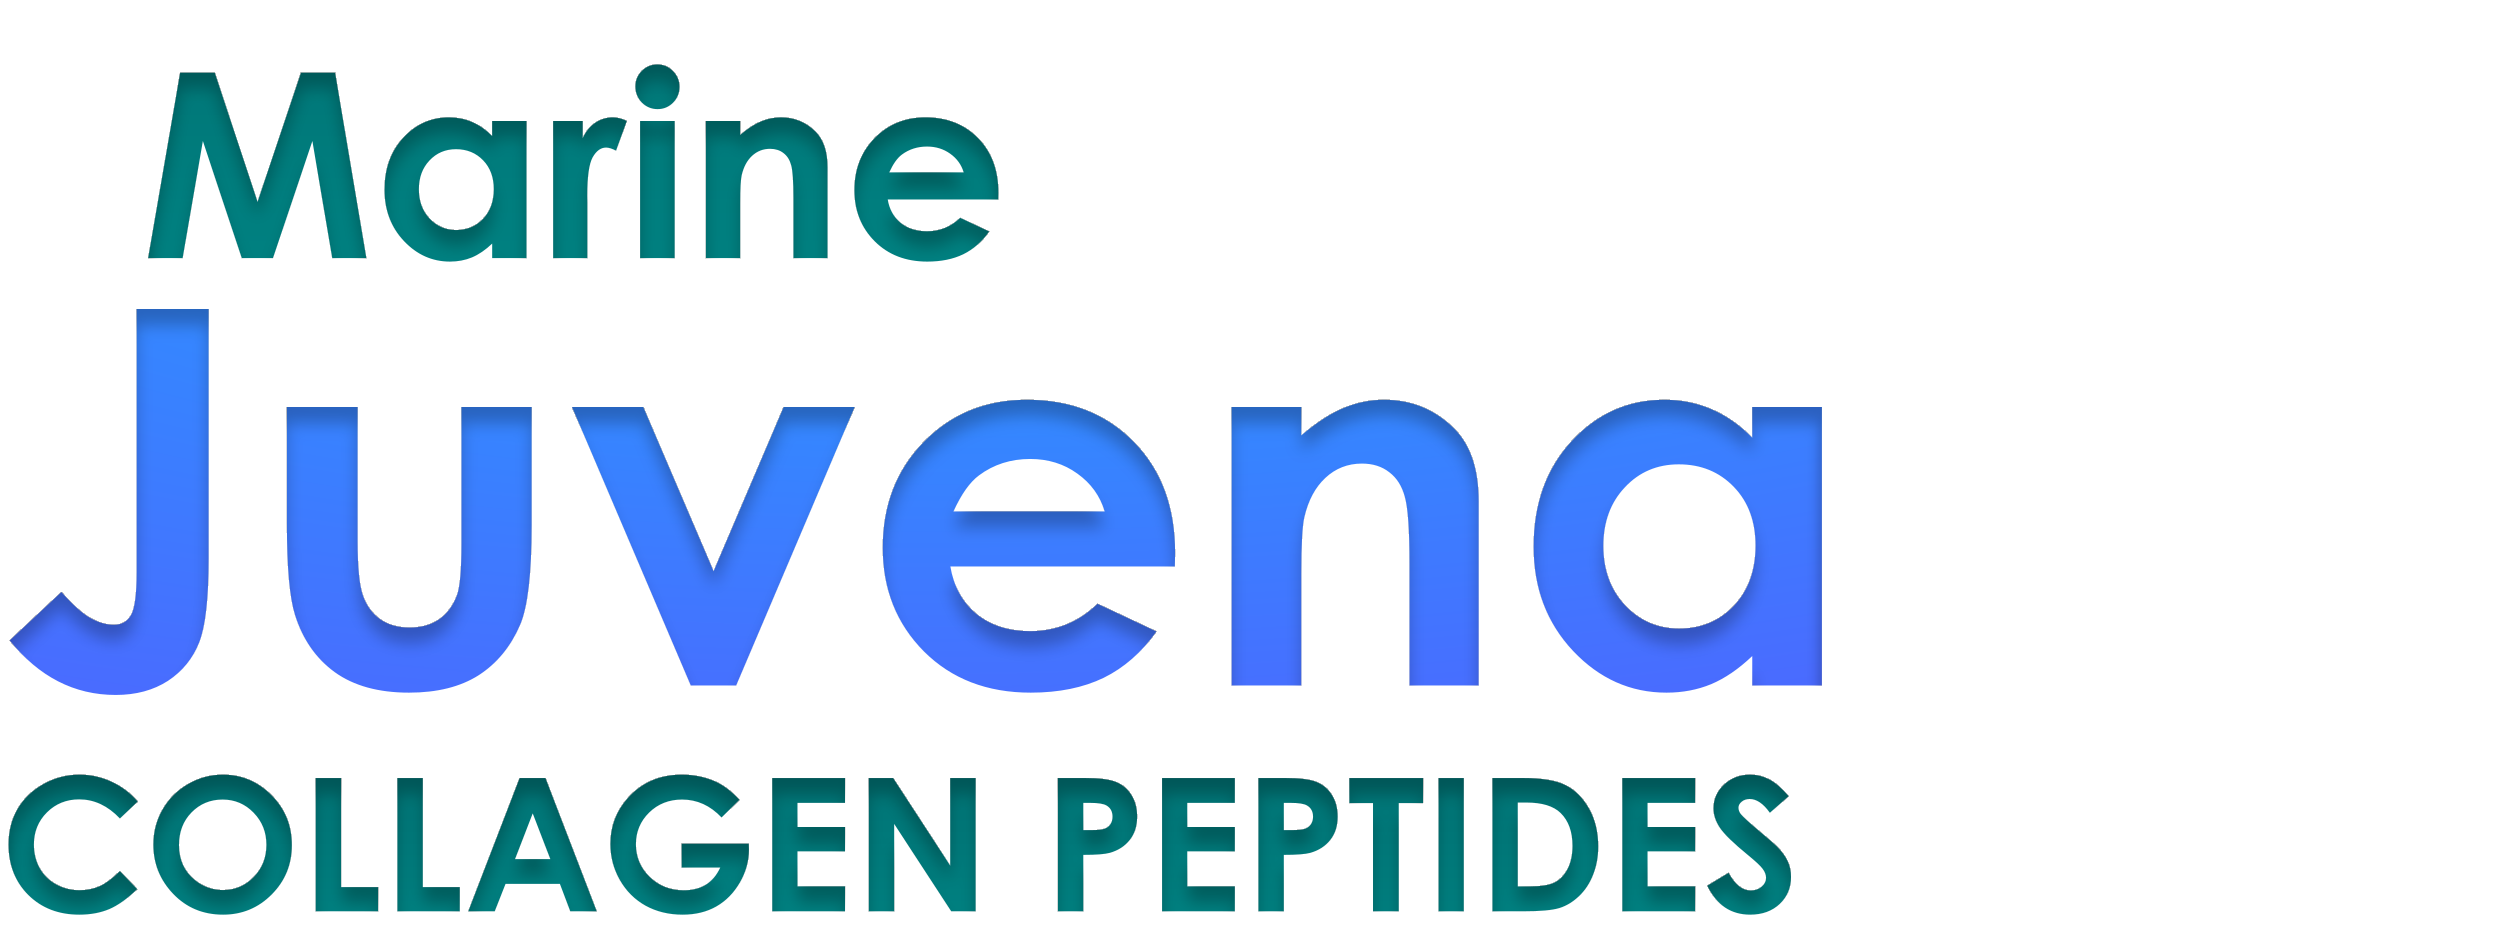
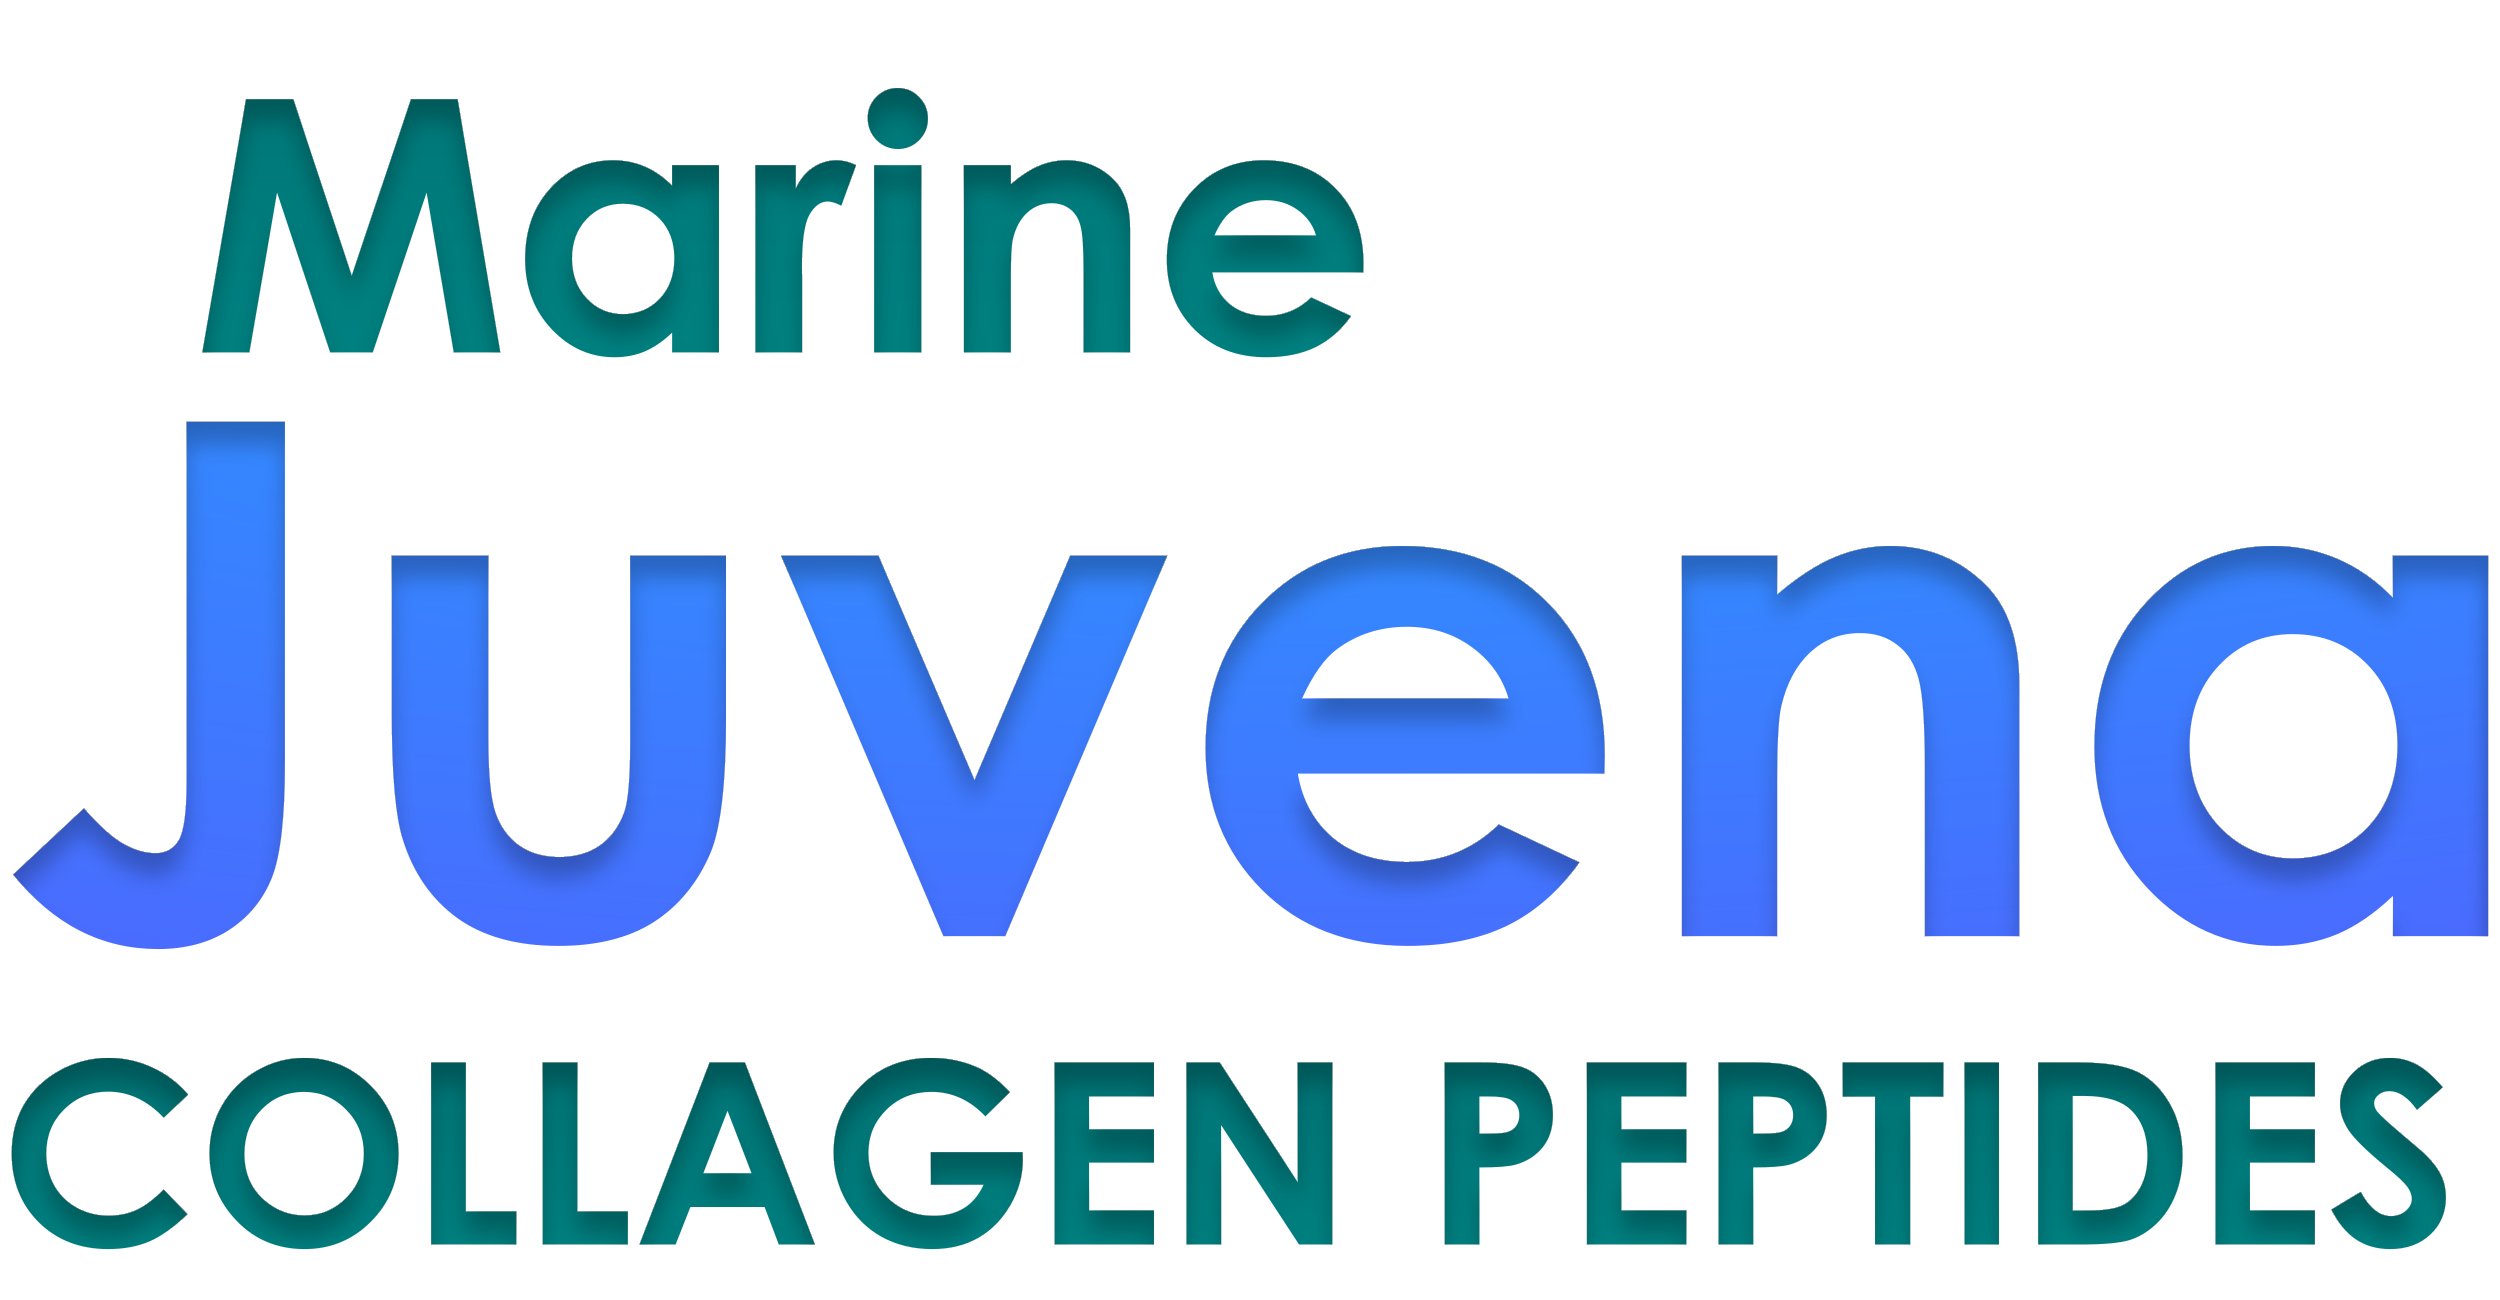
- <svg xmlns="http://www.w3.org/2000/svg" width="620" height="236" fill="none">
-   <g filter="url(#filter0_i)">
-     <path d="M33.897 76.626h17.836v61.953c0 9.86-.782 16.779-2.348 20.757-1.566 3.978-4.147 7.152-7.744 9.521-3.597 2.328-7.914 3.492-12.95 3.492-10.283 0-19.043-4.507-26.279-13.521l12.822-11.997c2.836 3.216 5.248 5.374 7.237 6.475 1.989 1.1 3.914 1.65 5.776 1.65 1.904 0 3.322-.804 4.253-2.412.931-1.608 1.397-5.142 1.397-10.601V76.626zm37.26 24.312h17.52v33.261c0 6.475.444 10.982 1.333 13.521.888 2.496 2.306 4.443 4.253 5.84 1.989 1.396 4.422 2.094 7.299 2.094 2.878 0 5.311-.677 7.3-2.031 2.032-1.396 3.534-3.428 4.507-6.094.72-1.989 1.079-6.242 1.079-12.758v-33.833h17.393V130.2c0 12.061-.952 20.313-2.857 24.756-2.327 5.417-5.755 9.585-10.283 12.505-4.528 2.878-10.283 4.316-17.265 4.316-7.575 0-13.711-1.692-18.409-5.078-4.655-3.385-7.934-8.104-9.838-14.155-1.355-4.19-2.032-11.807-2.032-22.852v-28.754zm70.713 0h17.647l17.456 40.751 17.392-40.751h17.583L182.559 170h-11.236l-29.453-69.062zm149.487 39.545h-55.669c.805 4.909 2.942 8.824 6.412 11.744 3.512 2.877 7.976 4.316 13.393 4.316 6.475 0 12.04-2.264 16.695-6.792l14.599 6.855c-3.639 5.163-7.998 8.993-13.076 11.49-5.078 2.454-11.108 3.681-18.091 3.681-10.833 0-19.656-3.406-26.47-10.219-6.813-6.856-10.219-15.425-10.219-25.708 0-10.538 3.385-19.276 10.156-26.216 6.813-6.983 15.34-10.474 25.581-10.474 10.876 0 19.72 3.491 26.533 10.474 6.813 6.94 10.22 16.123 10.22 27.549l-.064 3.3zm-17.392-13.647c-1.143-3.851-3.407-6.982-6.792-9.395-3.343-2.412-7.236-3.618-11.68-3.618-4.824 0-9.056 1.354-12.695 4.063-2.285 1.692-4.401 4.676-6.348 8.95h37.515zm31.484-25.898h17.266v7.045c3.935-3.3 7.49-5.586 10.664-6.855 3.216-1.312 6.496-1.968 9.839-1.968 6.855 0 12.674 2.391 17.456 7.173 4.02 4.063 6.03 10.072 6.03 18.027V170h-17.139v-30.278c0-8.252-.38-13.732-1.142-16.441-.72-2.708-2.01-4.76-3.872-6.157-1.82-1.439-4.084-2.158-6.792-2.158-3.513 0-6.538 1.185-9.077 3.555-2.497 2.327-4.232 5.564-5.205 9.711-.508 2.159-.762 6.835-.762 14.029V170h-17.266v-69.062zm129.112 0h17.265V170h-17.265v-7.3c-3.386 3.216-6.792 5.544-10.22 6.983-3.386 1.396-7.067 2.094-11.045 2.094-8.929 0-16.652-3.449-23.169-10.346-6.517-6.94-9.775-15.552-9.775-25.835 0-10.664 3.152-19.403 9.458-26.216 6.305-6.813 13.964-10.22 22.978-10.22 4.147 0 8.04.783 11.68 2.349 3.639 1.566 7.003 3.914 10.093 7.046v-7.617zm-18.218 14.218c-5.375 0-9.839 1.905-13.394 5.713-3.554 3.766-5.332 8.612-5.332 14.536 0 5.967 1.799 10.876 5.396 14.727 3.639 3.851 8.104 5.776 13.393 5.776 5.459 0 9.987-1.883 13.584-5.649 3.597-3.809 5.396-8.781 5.396-14.917 0-6.009-1.799-10.876-5.396-14.6s-8.146-5.586-13.647-5.586z" fill="url(#paint0_radial)" />
-     <path d="M34.14 198.777l-4.402 4.201c-2.994-3.16-6.364-4.74-10.107-4.74-3.16 0-5.825 1.078-7.996 3.235-2.156 2.156-3.235 4.814-3.235 7.973 0 2.201.48 4.156 1.438 5.863.958 1.707 2.313 3.047 4.065 4.02 1.752.973 3.699 1.46 5.84 1.46 1.827 0 3.497-.337 5.009-1.011 1.512-.688 3.174-1.931 4.986-3.728l4.268 4.447c-2.44 2.381-4.747 4.036-6.918 4.964-2.171.913-4.65 1.37-7.435 1.37-5.136 0-9.343-1.625-12.623-4.874-3.264-3.264-4.896-7.442-4.896-12.533 0-3.294.741-6.222 2.223-8.782 1.498-2.561 3.632-4.62 6.402-6.177a18.117 18.117 0 018.984-2.336c2.725 0 5.346.576 7.862 1.729a18.803 18.803 0 016.536 4.919zm21.136-6.648c4.672 0 8.685 1.692 12.04 5.076 3.369 3.384 5.053 7.51 5.053 12.376 0 4.822-1.662 8.902-4.986 12.241-3.31 3.339-7.33 5.009-12.062 5.009-4.956 0-9.074-1.714-12.353-5.143-3.28-3.43-4.92-7.502-4.92-12.219 0-3.16.764-6.065 2.292-8.715 1.527-2.65 3.623-4.747 6.289-6.289 2.68-1.557 5.563-2.336 8.647-2.336zm-.067 6.154c-3.055 0-5.623 1.063-7.704 3.19-2.082 2.126-3.122 4.829-3.122 8.108 0 3.654 1.31 6.544 3.93 8.67 2.037 1.662 4.373 2.493 7.008 2.493 2.98 0 5.518-1.078 7.614-3.234 2.097-2.156 3.145-4.814 3.145-7.974 0-3.144-1.056-5.802-3.167-7.974-2.111-2.186-4.68-3.279-7.704-3.279zm23.09-5.323h6.289v27.043h9.164V226H78.299v-33.04zm20.26 0h6.289v27.043h9.164V226H98.559v-33.04zm30.322 0h6.379L147.973 226h-6.536l-2.583-6.806h-13.477L122.682 226h-6.536l12.735-33.04zm3.234 8.76l-4.402 11.342h8.782l-4.38-11.342zm51.256-3.369l-4.425 4.379c-2.8-2.964-6.064-4.447-9.793-4.447-3.249 0-5.974 1.078-8.175 3.235-2.187 2.156-3.28 4.776-3.28 7.861 0 3.189 1.138 5.892 3.414 8.108 2.276 2.216 5.084 3.325 8.423 3.325 2.171 0 3.998-.457 5.481-1.371 1.497-.913 2.702-2.343 3.616-4.29h-9.569v-5.907h16.622l.044 1.393c0 2.89-.748 5.63-2.246 8.22-1.497 2.591-3.436 4.567-5.817 5.93-2.381 1.363-5.173 2.044-8.378 2.044-3.429 0-6.491-.741-9.186-2.224-2.681-1.497-4.807-3.623-6.379-6.378-1.558-2.756-2.336-5.728-2.336-8.917 0-4.373 1.445-8.176 4.335-11.411 3.429-3.848 7.891-5.772 13.386-5.772 2.875 0 5.563.531 8.064 1.595 2.111.898 4.178 2.44 6.199 4.627zm8.153-5.391h18.037v6.154h-11.792v5.975h11.792v6.042h-11.792v8.692h11.792V226h-18.037v-33.04zm23.944 0h6.019l14.173 21.742V192.96h6.289V226h-6.042l-14.15-21.675V226h-6.289v-33.04zm46.898 0h6.671c3.609 0 6.207.337 7.794 1.011 1.602.659 2.86 1.737 3.773 3.234.929 1.483 1.393 3.264 1.393 5.346 0 2.306-.606 4.222-1.819 5.75-1.198 1.527-2.83 2.59-4.897 3.189-1.213.345-3.421.517-6.626.517V226h-6.289v-33.04zm6.289 12.915h1.999c1.573 0 2.666-.112 3.28-.337.614-.225 1.093-.591 1.437-1.1.359-.525.539-1.153.539-1.887 0-1.273-.494-2.201-1.482-2.785-.719-.435-2.052-.652-3.998-.652h-1.775v6.761zm19.541-12.915h18.036v6.154H294.44v5.975h11.792v6.042H294.44v8.692h11.792V226h-18.036v-33.04zm23.899 0h6.671c3.608 0 6.206.337 7.794 1.011 1.602.659 2.86 1.737 3.773 3.234.928 1.483 1.393 3.264 1.393 5.346 0 2.306-.607 4.222-1.82 5.75-1.198 1.527-2.83 2.59-4.896 3.189-1.213.345-3.422.517-6.626.517V226h-6.289v-33.04zm6.289 12.915h1.999c1.572 0 2.665-.112 3.279-.337.614-.225 1.093-.591 1.438-1.1.359-.525.539-1.153.539-1.887 0-1.273-.494-2.201-1.483-2.785-.718-.435-2.051-.652-3.998-.652h-1.774v6.761zm16.262-12.915h18.26v6.199h-6.019V226h-6.379v-26.841h-5.862v-6.199zm22.124 0h6.244V226h-6.244v-33.04zm13.364 0h7.457c4.806 0 8.378.599 10.714 1.797 2.336 1.183 4.26 3.114 5.772 5.795 1.513 2.68 2.269 5.81 2.269 9.388 0 2.546-.427 4.889-1.281 7.031-.838 2.126-2.006 3.893-3.503 5.3-1.483 1.408-3.093 2.381-4.83 2.92-1.737.539-4.746.809-9.029.809h-7.569v-33.04zm6.266 6.064v20.822h2.92c2.875 0 4.957-.33 6.244-.989 1.303-.658 2.366-1.767 3.19-3.324.823-1.557 1.235-3.474 1.235-5.75 0-3.504-.981-6.221-2.942-8.153-1.767-1.737-4.605-2.606-8.513-2.606H376.4zm25.943-6.064h18.036v6.154h-11.792v5.975h11.792v6.042h-11.792v8.692h11.792V226h-18.036v-33.04zm41.238 4.492l-4.649 4.11c-1.633-2.276-3.295-3.414-4.987-3.414-.823 0-1.497.225-2.021.674-.524.435-.786.929-.786 1.483s.187 1.078.561 1.572c.509.659 2.044 2.074 4.605 4.245 2.396 2.007 3.848 3.272 4.357 3.796 1.273 1.288 2.171 2.523 2.695 3.706.54 1.168.809 2.448.809 3.841 0 2.71-.936 4.949-2.808 6.716-1.871 1.767-4.312 2.65-7.322 2.65-2.351 0-4.402-.576-6.154-1.729-1.737-1.153-3.227-2.965-4.47-5.436l5.278-3.189c1.588 2.919 3.415 4.379 5.481 4.379 1.078 0 1.984-.314 2.718-.943.733-.629 1.1-1.355 1.1-2.179 0-.748-.277-1.497-.831-2.246-.554-.748-1.774-1.894-3.661-3.436-3.594-2.935-5.915-5.196-6.963-6.783-1.048-1.603-1.572-3.197-1.572-4.785 0-2.291.868-4.252 2.605-5.884 1.752-1.648 3.909-2.471 6.469-2.471 1.647 0 3.212.382 4.694 1.145 1.498.764 3.115 2.157 4.852 4.178z" fill="url(#paint1_linear)" />
+ <svg xmlns="http://www.w3.org/2000/svg" width="454" height="236" fill="none" version="1.1" id="svg63">
+   <g filter="url(#filter0_i)" id="g6">
+     <path d="M33.897 76.626h17.836v61.953c0 9.86-.782 16.779-2.348 20.757-1.566 3.978-4.147 7.152-7.744 9.521-3.597 2.328-7.914 3.492-12.95 3.492-10.283 0-19.043-4.507-26.279-13.521l12.822-11.997c2.836 3.216 5.248 5.374 7.237 6.475 1.989 1.1 3.914 1.65 5.776 1.65 1.904 0 3.322-.804 4.253-2.412.931-1.608 1.397-5.142 1.397-10.601zm37.26 24.312h17.52v33.261c0 6.475.444 10.982 1.333 13.521.888 2.496 2.306 4.443 4.253 5.84 1.989 1.396 4.422 2.094 7.299 2.094 2.878 0 5.311-.677 7.3-2.031 2.032-1.396 3.534-3.428 4.507-6.094.72-1.989 1.079-6.242 1.079-12.758v-33.833h17.393V130.2c0 12.061-.952 20.313-2.857 24.756-2.327 5.417-5.755 9.585-10.283 12.505-4.528 2.878-10.283 4.316-17.265 4.316-7.575 0-13.711-1.692-18.409-5.078-4.655-3.385-7.934-8.104-9.838-14.155-1.355-4.19-2.032-11.807-2.032-22.852zm70.713 0h17.647l17.456 40.751 17.392-40.751h17.583L182.559 170h-11.236zm149.487 39.545h-55.669c.805 4.909 2.942 8.824 6.412 11.744 3.512 2.877 7.976 4.316 13.393 4.316 6.475 0 12.04-2.264 16.695-6.792l14.599 6.855c-3.639 5.163-7.998 8.993-13.076 11.49-5.078 2.454-11.108 3.681-18.091 3.681-10.833 0-19.656-3.406-26.47-10.219-6.813-6.856-10.219-15.425-10.219-25.708 0-10.538 3.385-19.276 10.156-26.216 6.813-6.983 15.34-10.474 25.581-10.474 10.876 0 19.72 3.491 26.533 10.474 6.813 6.94 10.22 16.123 10.22 27.549zm-17.392-13.647c-1.143-3.851-3.407-6.982-6.792-9.395-3.343-2.412-7.236-3.618-11.68-3.618-4.824 0-9.056 1.354-12.695 4.063-2.285 1.692-4.401 4.676-6.348 8.95zm31.484-25.898h17.266v7.045c3.935-3.3 7.49-5.586 10.664-6.855 3.216-1.312 6.496-1.968 9.839-1.968 6.855 0 12.674 2.391 17.456 7.173 4.02 4.063 6.03 10.072 6.03 18.027V170h-17.139v-30.278c0-8.252-.38-13.732-1.142-16.441-.72-2.708-2.01-4.76-3.872-6.157-1.82-1.439-4.084-2.158-6.792-2.158-3.513 0-6.538 1.185-9.077 3.555-2.497 2.327-4.232 5.564-5.205 9.711-.508 2.159-.762 6.835-.762 14.029V170h-17.266zm129.112 0h17.265V170h-17.265v-7.3c-3.386 3.216-6.792 5.544-10.22 6.983-3.386 1.396-7.067 2.094-11.045 2.094-8.929 0-16.652-3.449-23.169-10.346-6.517-6.94-9.775-15.552-9.775-25.835 0-10.664 3.152-19.403 9.458-26.216 6.305-6.813 13.964-10.22 22.978-10.22 4.147 0 8.04.783 11.68 2.349 3.639 1.566 7.003 3.914 10.093 7.046zm-18.218 14.218c-5.375 0-9.839 1.905-13.394 5.713-3.554 3.766-5.332 8.612-5.332 14.536 0 5.967 1.799 10.876 5.396 14.727 3.639 3.851 8.104 5.776 13.393 5.776 5.459 0 9.987-1.883 13.584-5.649 3.597-3.809 5.396-8.781 5.396-14.917 0-6.009-1.799-10.876-5.396-14.6s-8.146-5.586-13.647-5.586z" fill="url(#paint0_radial)" id="path2" />
+     <path d="M34.14 198.777l-4.402 4.201c-2.995-3.16-6.364-4.74-10.107-4.74-3.16 0-5.825 1.078-7.996 3.235-2.156 2.156-3.235 4.814-3.235 7.973 0 2.201.48 4.156 1.438 5.863.958 1.707 2.313 3.047 4.065 4.02 1.752.973 3.699 1.46 5.84 1.46 1.827 0 3.497-.337 5.009-1.011 1.512-.688 3.174-1.931 4.986-3.728l4.268 4.447c-2.44 2.381-4.747 4.036-6.918 4.964-2.171.913-4.65 1.37-7.435 1.37-5.136 0-9.343-1.625-12.623-4.874-3.264-3.264-4.896-7.442-4.896-12.533 0-3.294.741-6.222 2.223-8.782 1.498-2.561 3.632-4.62 6.402-6.177a18.117 18.117 0 018.984-2.336c2.725 0 5.346.576 7.861 1.729a18.803 18.803 0 016.537 4.919zm21.136-6.648c4.672 0 8.685 1.692 12.04 5.076 3.369 3.384 5.053 7.51 5.053 12.376 0 4.822-1.662 8.902-4.986 12.241-3.31 3.339-7.33 5.009-12.062 5.009-4.956 0-9.074-1.714-12.353-5.143-3.28-3.43-4.92-7.502-4.92-12.219 0-3.16.764-6.065 2.292-8.715 1.527-2.65 3.623-4.747 6.289-6.289 2.68-1.557 5.563-2.336 8.647-2.336zm-.067 6.154c-3.055 0-5.623 1.063-7.704 3.19-2.082 2.126-3.122 4.829-3.122 8.108 0 3.654 1.31 6.544 3.93 8.67 2.037 1.662 4.373 2.493 7.008 2.493 2.98 0 5.518-1.078 7.614-3.234 2.097-2.156 3.145-4.814 3.145-7.974 0-3.144-1.056-5.802-3.167-7.974-2.111-2.186-4.68-3.279-7.704-3.279zm23.09-5.323h6.289v27.043h9.164V226H78.299zm20.26 0h6.289v27.043h9.164V226H98.559zm30.322 0h6.379L147.973 226h-6.536l-2.583-6.806h-13.477L122.682 226h-6.536zm3.234 8.76l-4.402 11.342h8.782zm51.256-3.369l-4.425 4.379c-2.8-2.964-6.064-4.447-9.793-4.447-3.249 0-5.974 1.078-8.175 3.235-2.187 2.156-3.28 4.776-3.28 7.861 0 3.189 1.138 5.892 3.414 8.108 2.276 2.216 5.084 3.325 8.423 3.325 2.171 0 3.998-.457 5.481-1.371 1.497-.913 2.702-2.343 3.616-4.29h-9.569v-5.907h16.622l.044 1.393c0 2.89-.748 5.63-2.246 8.22-1.497 2.591-3.436 4.567-5.817 5.93-2.381 1.363-5.173 2.044-8.378 2.044-3.429 0-6.491-.741-9.186-2.224-2.681-1.497-4.807-3.623-6.379-6.378-1.558-2.756-2.336-5.728-2.336-8.917 0-4.373 1.445-8.176 4.335-11.411 3.429-3.848 7.891-5.772 13.386-5.772 2.875 0 5.563.531 8.064 1.595 2.111.898 4.178 2.44 6.199 4.627zm8.153-5.391h18.037v6.154h-11.792v5.975h11.792v6.042h-11.792v8.692h11.792V226h-18.037zm23.944 0h6.019l14.173 21.742V192.96h6.289V226h-6.042l-14.15-21.675V226h-6.289zm46.898 0h6.671c3.609 0 6.207.337 7.794 1.011 1.602.659 2.86 1.737 3.773 3.234.929 1.483 1.393 3.264 1.393 5.346 0 2.306-.606 4.222-1.819 5.75-1.198 1.527-2.83 2.59-4.897 3.189-1.213.345-3.421.517-6.626.517V226h-6.289zm6.289 12.915h1.999c1.573 0 2.666-.112 3.28-.337.614-.225 1.093-.591 1.437-1.1.359-.525.539-1.153.539-1.887 0-1.273-.494-2.201-1.482-2.785-.719-.435-2.052-.652-3.998-.652h-1.775zm19.541-12.915h18.036v6.154H294.44v5.975h11.792v6.042H294.44v8.692h11.792V226h-18.036zm23.899 0h6.671c3.608 0 6.206.337 7.794 1.011 1.602.659 2.86 1.737 3.773 3.234.928 1.483 1.393 3.264 1.393 5.346 0 2.306-.607 4.222-1.82 5.75-1.198 1.527-2.83 2.59-4.896 3.189-1.213.345-3.422.517-6.626.517V226h-6.289zm6.289 12.915h1.999c1.572 0 2.665-.112 3.279-.337.614-.225 1.093-.591 1.438-1.1.359-.525.539-1.153.539-1.887 0-1.273-.494-2.201-1.483-2.785-.718-.435-2.051-.652-3.998-.652h-1.774zm16.262-12.915h18.26v6.199h-6.019V226h-6.379v-26.841h-5.862zm22.124 0h6.244V226h-6.244zm13.364 0h7.457c4.806 0 8.378.599 10.714 1.797 2.336 1.183 4.26 3.114 5.772 5.795 1.513 2.68 2.269 5.81 2.269 9.388 0 2.546-.427 4.889-1.281 7.031-.838 2.126-2.006 3.893-3.503 5.3-1.483 1.408-3.093 2.381-4.83 2.92-1.737.539-4.746.809-9.029.809h-7.569zm6.266 6.064v20.822h2.92c2.875 0 4.957-.33 6.244-.989 1.303-.658 2.366-1.767 3.19-3.324.823-1.557 1.235-3.474 1.235-5.75 0-3.504-.981-6.221-2.942-8.153-1.767-1.737-4.605-2.606-8.513-2.606zm25.943-6.064h18.036v6.154h-11.792v5.975h11.792v6.042h-11.792v8.692h11.792V226h-18.036zm41.238 4.492l-4.649 4.11c-1.633-2.276-3.295-3.414-4.987-3.414-.823 0-1.497.225-2.021.674-.524.435-.786.929-.786 1.483s.187 1.078.561 1.572c.509.659 2.044 2.074 4.605 4.245 2.396 2.007 3.848 3.272 4.357 3.796 1.273 1.288 2.171 2.523 2.695 3.706.54 1.168.809 2.448.809 3.841 0 2.71-.936 4.949-2.808 6.716-1.871 1.767-4.312 2.65-7.322 2.65-2.351 0-4.402-.576-6.154-1.729-1.737-1.153-3.227-2.965-4.47-5.436l5.278-3.189c1.588 2.919 3.415 4.379 5.481 4.379 1.078 0 1.984-.314 2.718-.943.733-.629 1.1-1.355 1.1-2.179 0-.748-.277-1.497-.831-2.246-.554-.748-1.774-1.894-3.661-3.436-3.594-2.935-5.915-5.196-6.963-6.783-1.048-1.603-1.572-3.197-1.572-4.785 0-2.291.868-4.252 2.605-5.884 1.752-1.648 3.909-2.471 6.469-2.471 1.647 0 3.212.382 4.694 1.145 1.498.764 3.115 2.157 4.852 4.178z" fill="url(#paint1_linear)" id="path4" />
  </g>
-   <g filter="url(#filter1_i)">
-     <path d="M44.688 18.031h8.562l10.625 32.063L74.656 18.03h8.438L90.844 64h-8.438L77.47 34.969 67.688 64h-7.72l-9.656-29.031L45.282 64H36.75l7.938-45.969zM122.061 30h8.5v34h-8.5v-3.594c-1.666 1.584-3.343 2.73-5.031 3.438-1.666.687-3.479 1.031-5.437 1.031-4.396 0-8.198-1.698-11.406-5.094-3.209-3.416-4.813-7.656-4.813-12.718 0-5.25 1.552-9.553 4.656-12.907 3.104-3.354 6.875-5.031 11.313-5.031 2.041 0 3.958.385 5.75 1.156 1.791.771 3.448 1.927 4.968 3.469V30zm-8.968 7c-2.646 0-4.844.938-6.594 2.813-1.75 1.854-2.625 4.24-2.625 7.156 0 2.937.885 5.354 2.656 7.25 1.792 1.896 3.99 2.843 6.594 2.843 2.687 0 4.917-.927 6.687-2.78 1.771-1.876 2.657-4.324 2.657-7.344 0-2.959-.886-5.355-2.657-7.188-1.77-1.833-4.01-2.75-6.718-2.75zm24.094-7h7.312v4.281c.792-1.687 1.844-2.968 3.156-3.843a7.616 7.616 0 014.313-1.313c1.104 0 2.26.292 3.469.875l-2.657 7.344c-1-.5-1.823-.75-2.469-.75-1.312 0-2.427.812-3.343 2.437-.896 1.625-1.344 4.813-1.344 9.563l.031 1.656V64h-8.468V30zm25.843-14c1.5 0 2.781.542 3.844 1.625 1.083 1.083 1.625 2.396 1.625 3.938 0 1.52-.531 2.822-1.594 3.906-1.062 1.062-2.333 1.593-3.812 1.593-1.521 0-2.823-.541-3.906-1.625-1.063-1.104-1.594-2.437-1.594-4 0-1.5.531-2.78 1.594-3.843C160.25 16.53 161.531 16 163.031 16zm-4.281 14h8.562v34h-8.562V30zm16.312 0h8.5v3.469c1.938-1.625 3.688-2.75 5.25-3.375a12.721 12.721 0 014.844-.969c3.375 0 6.24 1.177 8.594 3.531 1.979 2 2.969 4.959 2.969 8.875V64h-8.438V49.094c0-4.063-.187-6.76-.562-8.094-.354-1.333-.99-2.344-1.907-3.031-.895-.709-2.01-1.063-3.343-1.063-1.729 0-3.219.584-4.469 1.75-1.229 1.146-2.083 2.74-2.562 4.782-.25 1.062-.376 3.364-.376 6.906V64h-8.5V30zm72.5 19.469h-27.406c.396 2.416 1.448 4.343 3.156 5.781 1.73 1.417 3.928 2.125 6.594 2.125 3.188 0 5.927-1.115 8.219-3.344l7.187 3.375c-1.791 2.542-3.937 4.427-6.437 5.657-2.5 1.208-5.469 1.812-8.906 1.812-5.334 0-9.677-1.677-13.031-5.031-3.355-3.375-5.032-7.594-5.032-12.657 0-5.187 1.667-9.49 5-12.906 3.354-3.437 7.552-5.156 12.594-5.156 5.354 0 9.708 1.719 13.062 5.156 3.355 3.417 5.032 7.938 5.032 13.563l-.032 1.625zM239 42.75c-.562-1.896-1.677-3.438-3.344-4.625-1.646-1.188-3.562-1.781-5.75-1.781-2.375 0-4.458.666-6.25 2-1.125.833-2.166 2.302-3.125 4.406H239z" fill="url(#paint2_linear)" />
+   <g filter="url(#filter1_i)" id="g10">
+     <path d="M44.688 18.031h8.562l10.625 32.063L74.656 18.03h8.438L90.844 64h-8.438L77.47 34.969 67.688 64h-7.72l-9.656-29.031L45.282 64H36.75zM122.061 30h8.5v34h-8.5v-3.594c-1.666 1.584-3.343 2.73-5.031 3.438-1.666.687-3.479 1.031-5.437 1.031-4.396 0-8.198-1.698-11.406-5.094-3.209-3.416-4.813-7.656-4.813-12.719 0-5.25 1.552-9.552 4.656-12.906 3.104-3.354 6.875-5.031 11.313-5.031 2.041 0 3.958.385 5.75 1.156 1.791.771 3.448 1.927 4.968 3.469zm-8.968 7c-2.646 0-4.844.938-6.594 2.813-1.75 1.854-2.625 4.24-2.625 7.156 0 2.937.885 5.354 2.656 7.25 1.792 1.896 3.99 2.844 6.594 2.844 2.687 0 4.917-.928 6.687-2.782 1.771-1.875 2.657-4.323 2.657-7.344 0-2.958-.886-5.354-2.657-7.187-1.77-1.833-4.01-2.75-6.718-2.75zm24.094-7h7.312v4.281c.792-1.687 1.844-2.969 3.156-3.844a7.616 7.616 0 014.313-1.312c1.104 0 2.26.292 3.469.875l-2.657 7.344c-1-.5-1.823-.75-2.469-.75-1.312 0-2.427.812-3.343 2.437-.896 1.625-1.344 4.813-1.344 9.563l.031 1.656V64h-8.468zm25.843-14c1.5 0 2.781.542 3.844 1.625 1.083 1.083 1.625 2.396 1.625 3.938 0 1.52-.531 2.822-1.594 3.906-1.062 1.062-2.333 1.594-3.812 1.594-1.521 0-2.823-.542-3.906-1.625-1.063-1.105-1.594-2.438-1.594-4 0-1.5.531-2.782 1.594-3.844C160.25 16.53 161.531 16 163.031 16zm-4.281 14h8.562v34h-8.562zm16.312 0h8.5v3.469c1.938-1.625 3.688-2.75 5.25-3.375a12.721 12.721 0 014.844-.969c3.375 0 6.24 1.177 8.594 3.531 1.979 2 2.969 4.959 2.969 8.875V64h-8.438V49.094c0-4.063-.187-6.76-.562-8.094-.354-1.333-.99-2.344-1.907-3.031-.895-.709-2.01-1.063-3.343-1.063-1.729 0-3.219.584-4.469 1.75-1.229 1.146-2.083 2.74-2.562 4.781-.25 1.063-.376 3.365-.376 6.907V64h-8.5zm72.5 19.469h-27.406c.396 2.416 1.448 4.344 3.156 5.781 1.73 1.417 3.928 2.125 6.594 2.125 3.188 0 5.927-1.115 8.219-3.344l7.187 3.375c-1.791 2.542-3.937 4.427-6.437 5.656-2.5 1.209-5.469 1.813-8.906 1.813-5.334 0-9.677-1.677-13.031-5.031-3.355-3.375-5.032-7.594-5.032-12.656 0-5.188 1.667-9.49 5-12.907 3.354-3.437 7.552-5.156 12.594-5.156 5.354 0 9.708 1.719 13.062 5.156 3.355 3.417 5.032 7.938 5.032 13.563zM239 42.75c-.562-1.896-1.677-3.438-3.344-4.625-1.646-1.188-3.562-1.781-5.75-1.781-2.375 0-4.458.666-6.25 2-1.125.833-2.166 2.302-3.125 4.406z" fill="url(#paint2_linear)" id="path8" />
  </g>
-   <defs>
+   <defs id="defs61">
    <linearGradient id="paint1_linear" x1="292.5" y1="39" x2="292.5" y2="236" gradientUnits="userSpaceOnUse">
-       <stop stop-color="#003D44" />
-       <stop offset="1" stop-color="#008383" />
+       <stop stop-color="#003D44" id="stop51" />
+       <stop offset="1" stop-color="#008383" id="stop53" />
    </linearGradient>
    <linearGradient id="paint2_linear" x1="327.5" y1="0" x2="327.5" y2="78" gradientUnits="userSpaceOnUse">
-       <stop stop-color="#007475" />
-       <stop offset="1" stop-color="#008383" />
+       <stop stop-color="#007475" id="stop56" />
+       <stop offset="1" stop-color="#008383" id="stop58" />
    </linearGradient>
    <filter id="filter0_i" x="2.134" y="76.626" width="449.692" height="154.205" filterUnits="userSpaceOnUse" color-interpolation-filters="sRGB">
-       <feFlood flood-opacity="0" result="BackgroundImageFix" />
-       <feBlend in="SourceGraphic" in2="BackgroundImageFix" result="shape" />
-       <feColorMatrix in="SourceAlpha" values="0 0 0 0 0 0 0 0 0 0 0 0 0 0 0 0 0 0 127 0" result="hardAlpha" />
-       <feOffset dy="4" />
-       <feGaussianBlur stdDeviation="2" />
-       <feComposite in2="hardAlpha" operator="arithmetic" k2="-1" k3="1" />
-       <feColorMatrix values="0 0 0 0 0 0 0 0 0 0 0 0 0 0 0 0 0 0 0.25 0" />
-       <feBlend in2="shape" result="effect1_innerShadow" />
+       <feFlood flood-opacity="0" result="BackgroundImageFix" id="feFlood12" />
+       <feBlend mode="normal" in="SourceGraphic" in2="BackgroundImageFix" result="shape" id="feBlend14" />
+       <feColorMatrix in="SourceAlpha" type="matrix" values="0 0 0 0 0 0 0 0 0 0 0 0 0 0 0 0 0 0 127 0" result="hardAlpha" id="feColorMatrix16" />
+       <feOffset dy="4" id="feOffset18" />
+       <feGaussianBlur stdDeviation="2" id="feGaussianBlur20" />
+       <feComposite in2="hardAlpha" operator="arithmetic" k2="-1" k3="1" id="feComposite22" k1="0" k4="0" />
+       <feColorMatrix type="matrix" values="0 0 0 0 0 0 0 0 0 0 0 0 0 0 0 0 0 0 0.25 0" id="feColorMatrix24" />
+       <feBlend mode="normal" in2="shape" result="effect1_innerShadow" id="feBlend26" />
    </filter>
    <filter id="filter1_i" x="36.75" y="16" width="210.844" height="52.875" filterUnits="userSpaceOnUse" color-interpolation-filters="sRGB">
-       <feFlood flood-opacity="0" result="BackgroundImageFix" />
-       <feBlend in="SourceGraphic" in2="BackgroundImageFix" result="shape" />
-       <feColorMatrix in="SourceAlpha" values="0 0 0 0 0 0 0 0 0 0 0 0 0 0 0 0 0 0 127 0" result="hardAlpha" />
-       <feOffset dy="4" />
-       <feGaussianBlur stdDeviation="2" />
-       <feComposite in2="hardAlpha" operator="arithmetic" k2="-1" k3="1" />
-       <feColorMatrix values="0 0 0 0 0 0 0 0 0 0 0 0 0 0 0 0 0 0 0.25 0" />
-       <feBlend in2="shape" result="effect1_innerShadow" />
+       <feFlood flood-opacity="0" result="BackgroundImageFix" id="feFlood29" />
+       <feBlend mode="normal" in="SourceGraphic" in2="BackgroundImageFix" result="shape" id="feBlend31" />
+       <feColorMatrix in="SourceAlpha" type="matrix" values="0 0 0 0 0 0 0 0 0 0 0 0 0 0 0 0 0 0 127 0" result="hardAlpha" id="feColorMatrix33" />
+       <feOffset dy="4" id="feOffset35" />
+       <feGaussianBlur stdDeviation="2" id="feGaussianBlur37" />
+       <feComposite in2="hardAlpha" operator="arithmetic" k2="-1" k3="1" id="feComposite39" k1="0" k4="0" />
+       <feColorMatrix type="matrix" values="0 0 0 0 0 0 0 0 0 0 0 0 0 0 0 0 0 0 0.25 0" id="feColorMatrix41" />
+       <feBlend mode="normal" in2="shape" result="effect1_innerShadow" id="feBlend43" />
    </filter>
-     <radialGradient id="paint0_radial" cx="0" cy="0" r="1" gradientUnits="userSpaceOnUse" gradientTransform="matrix(10.62137 235.3054 -681.1155 30.74464 276.976 -6.146)">
-       <stop offset="0" stop-color="#18ACFF" />
-       <stop offset="1" stop-color="#555CFF" />
+     <radialGradient id="paint0_radial" cx="0" cy="0" r="1" gradientUnits="userSpaceOnUse" gradientTransform="matrix(10.62137 235.3054 -681.1155 30.74463 276.976 -6.146)">
+       <stop offset="0" stop-color="#18ACFF" id="stop46" />
+       <stop offset="1" stop-color="#555CFF" id="stop48" />
    </radialGradient>
  </defs>
</svg>
